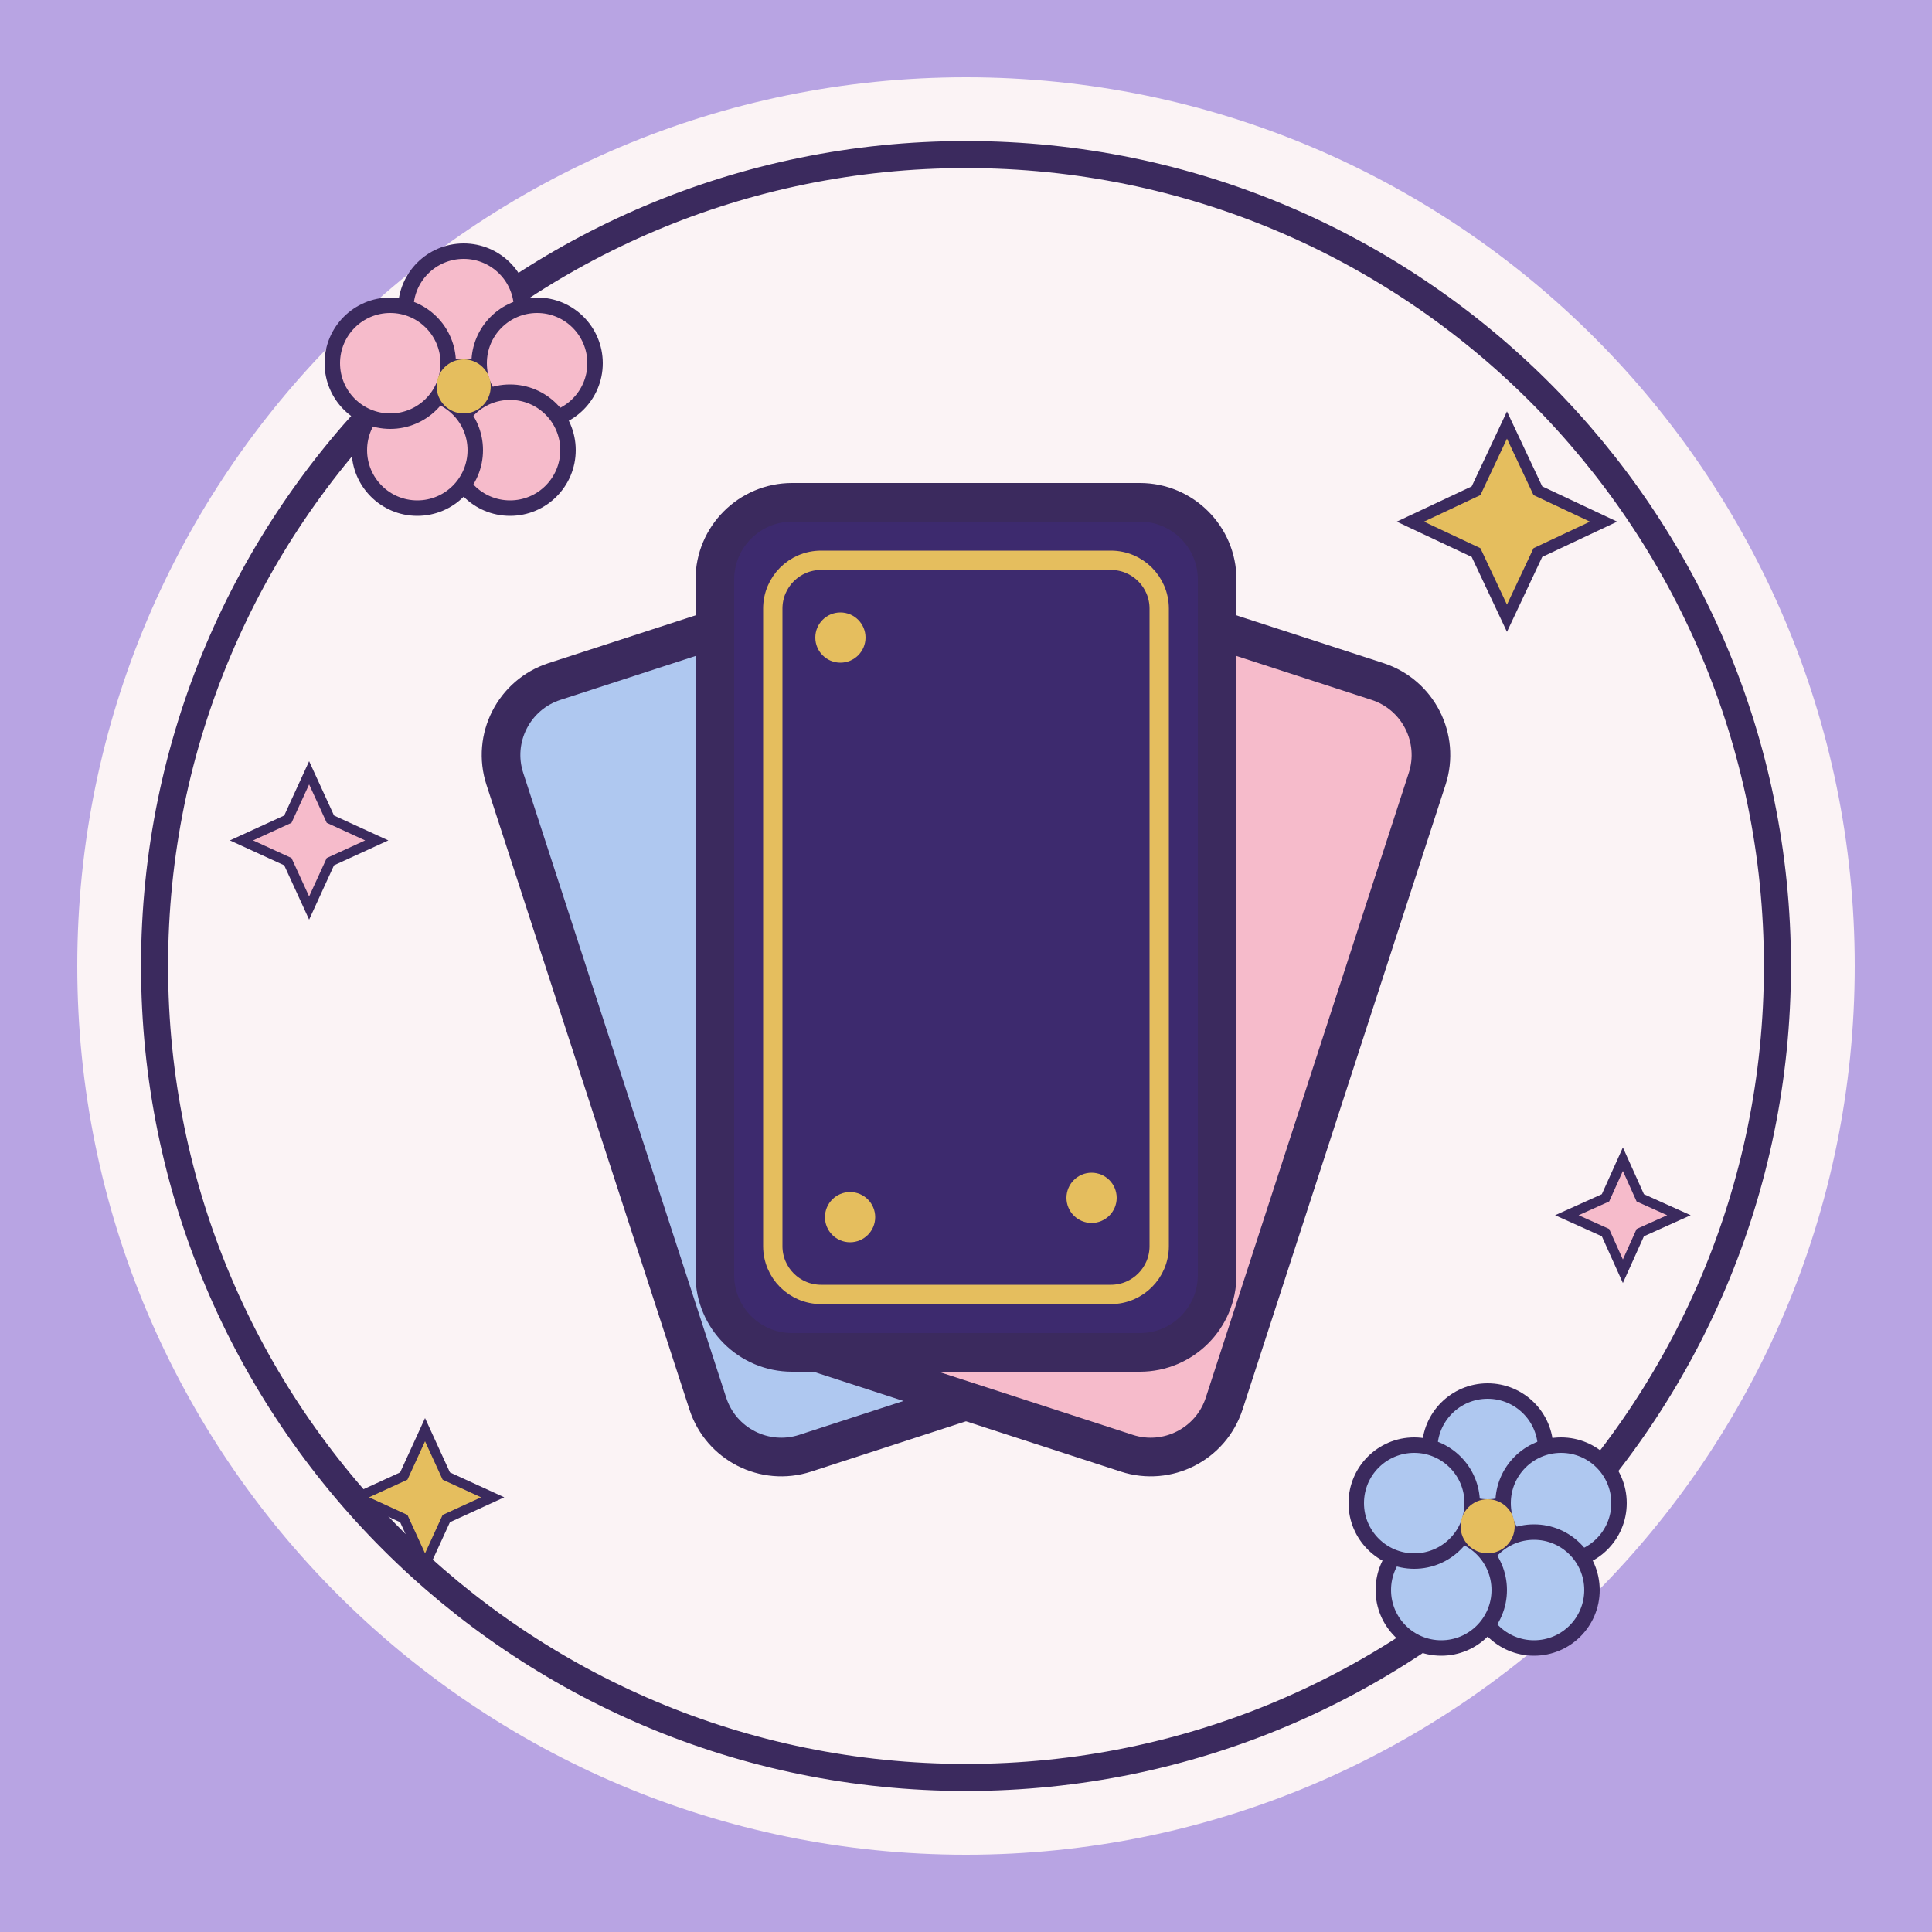
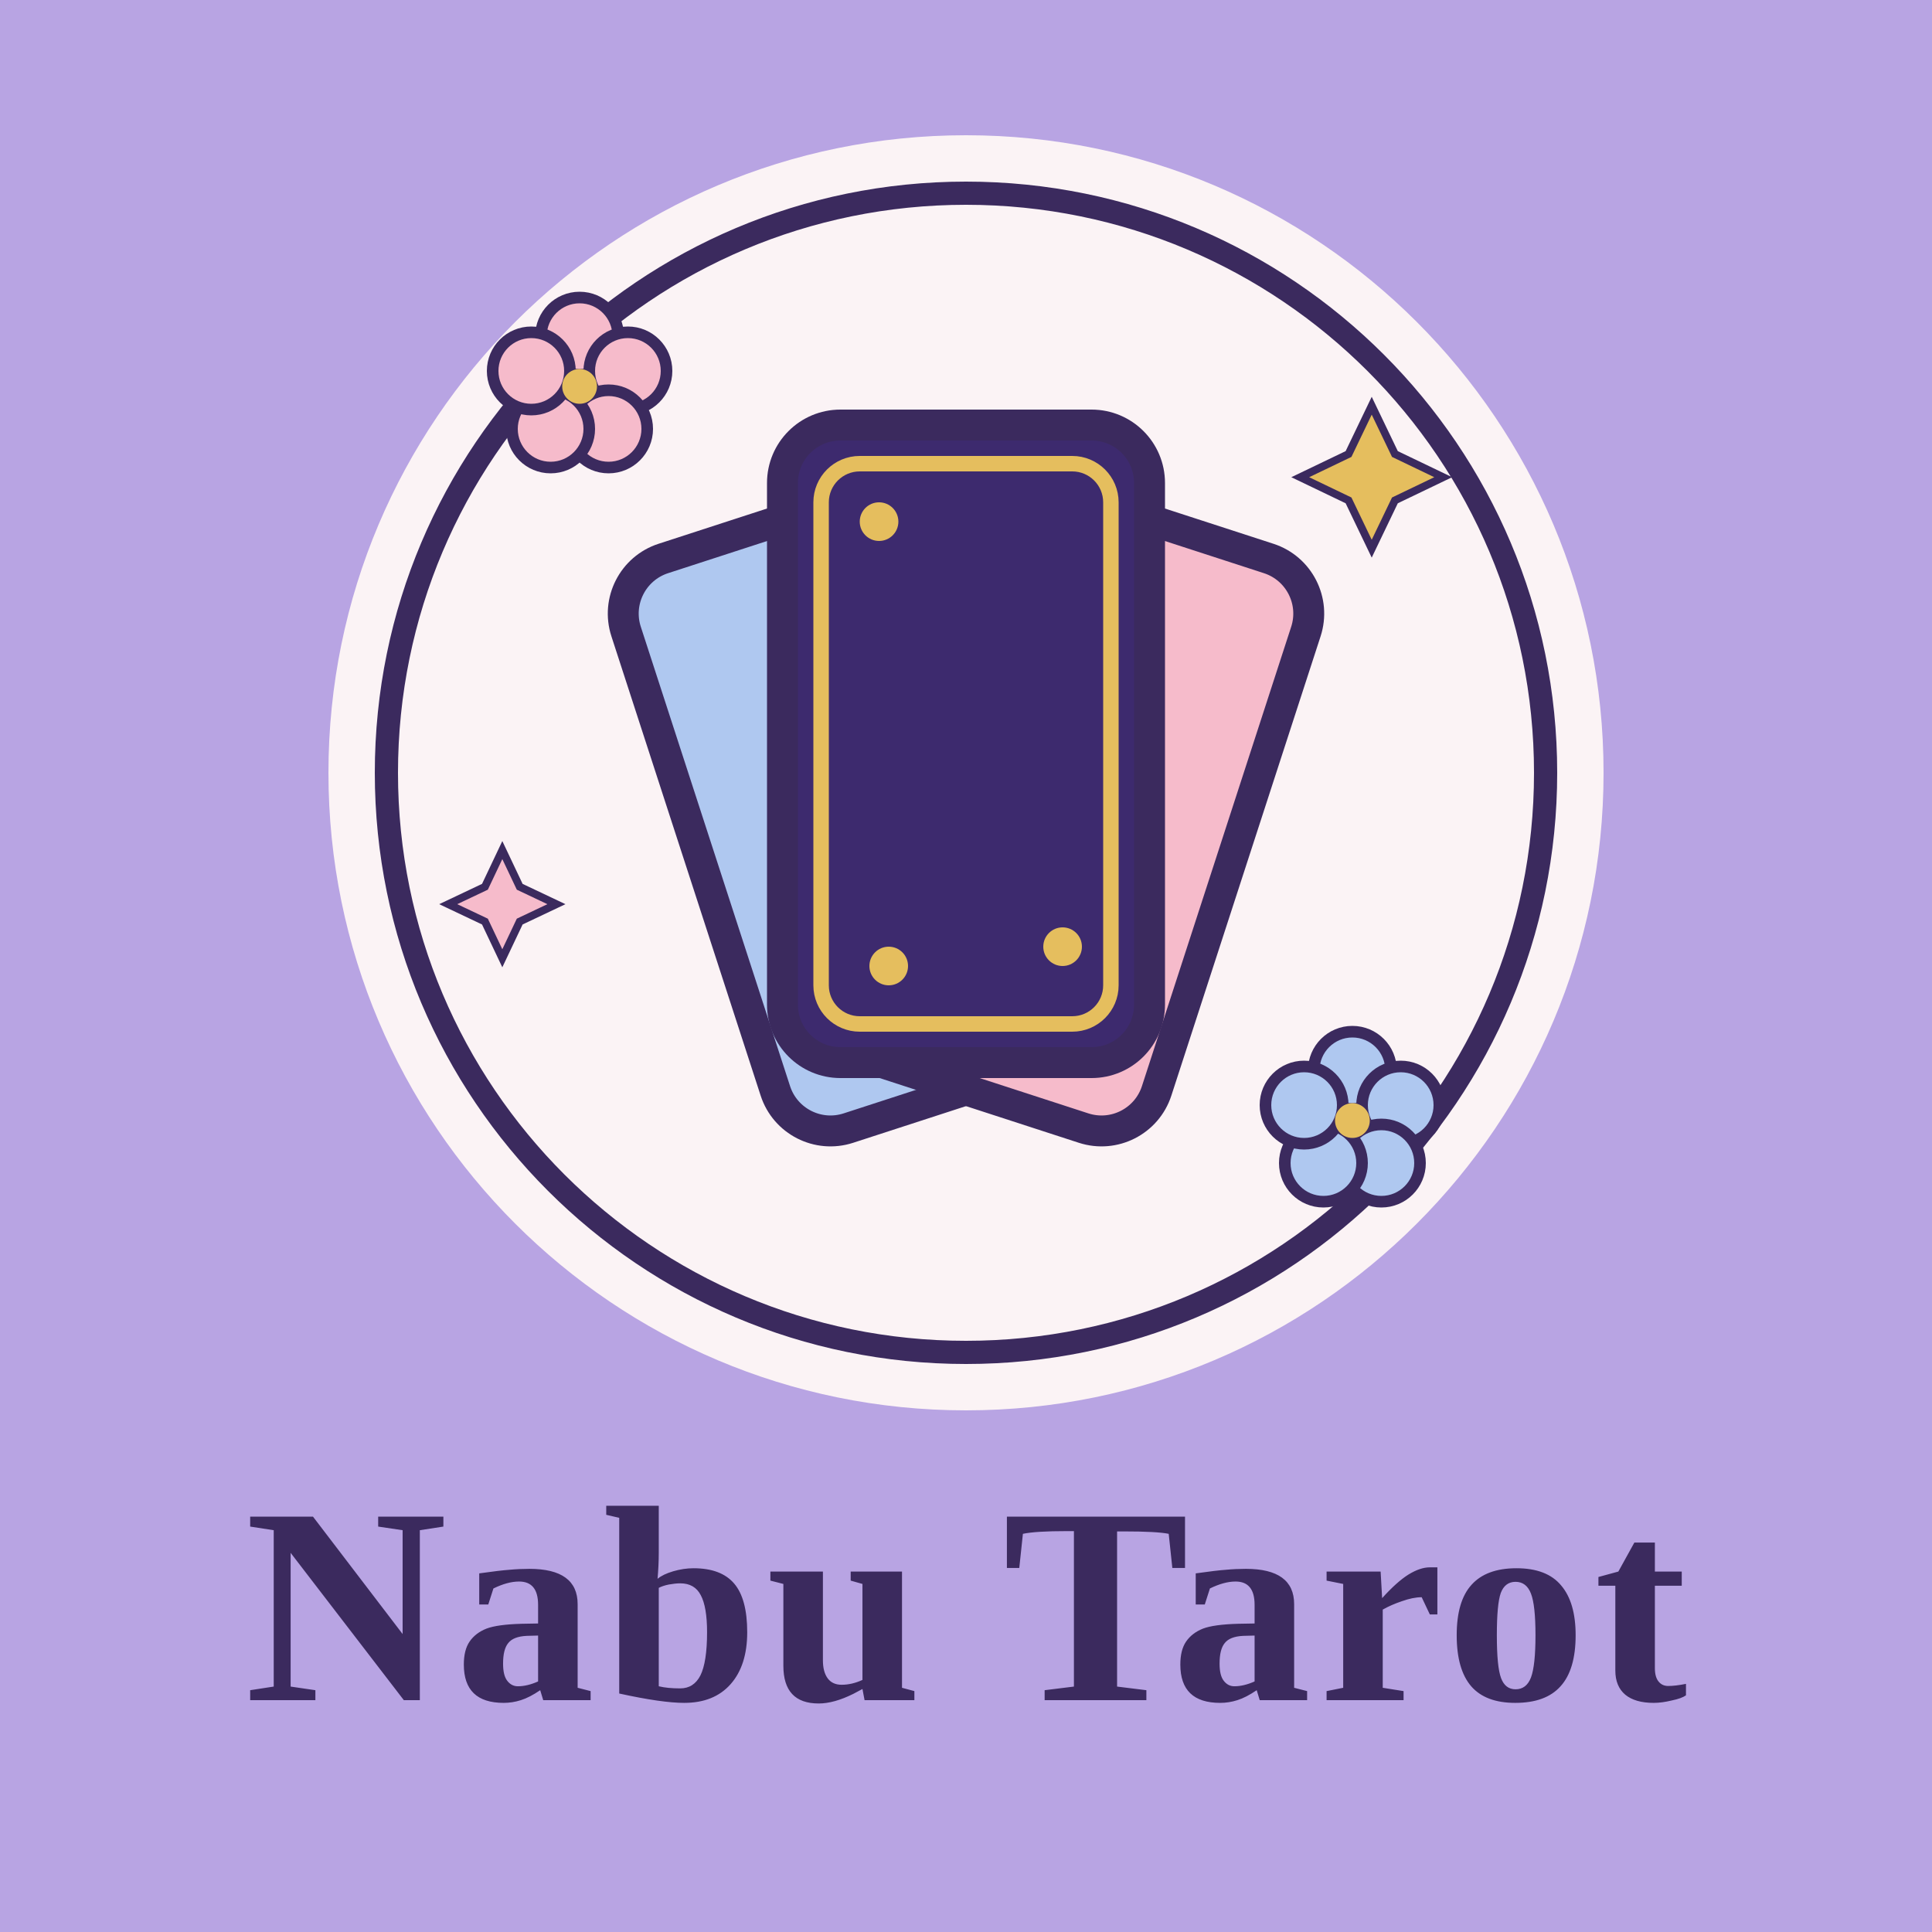
<svg xmlns="http://www.w3.org/2000/svg" viewBox="0 0 100 100">
  <rect width="100" height="100" fill="#B8A4E3" />
-   <circle cx="50" cy="50" r="46" fill="#FBF3F5" />
-   <circle cx="50" cy="50" r="42" fill="none" stroke="#3B2A5E" stroke-width="1.4" />
-   <g transform="rotate(-18 50 62)">
-     <rect x="34" y="30" width="26" height="42" rx="4" fill="#AFC8F0" stroke="#3B2A5E" stroke-width="2" />
+   <circle cx="50" cy="40" r="33" fill="#FBF3F5" />
+   <circle cx="50" cy="40" r="30" fill="none" stroke="#3B2A5E" stroke-width="1.2" />
+   <g transform="rotate(-18 50 48)">
+     <rect x="38" y="25" width="19" height="31" rx="3" fill="#AFC8F0" stroke="#3B2A5E" stroke-width="1.6" />
  </g>
-   <g transform="rotate(18 50 62)">
-     <rect x="40" y="30" width="26" height="42" rx="4" fill="#F6BBCB" stroke="#3B2A5E" stroke-width="2" />
+   <g transform="rotate(18 50 48)">
+     <rect x="43" y="25" width="19" height="31" rx="3" fill="#F6BBCB" stroke="#3B2A5E" stroke-width="1.6" />
  </g>
-   <rect x="37" y="26" width="26" height="44" rx="4" fill="#3D2A6E" stroke="#3B2A5E" stroke-width="2" />
-   <rect x="40" y="29" width="20" height="38" rx="2.5" fill="none" stroke="#E5BE5E" stroke-width="1" />
-   <path d="M52 38 A9 9 0 1 0 52 56 A7 7 0 1 1 52 38 Z" fill="#E5BE5E" />
-   <circle cx="43.5" cy="33" r="1.3" fill="#E5BE5E" />
-   <circle cx="44" cy="63" r="1.3" fill="#E5BE5E" />
-   <circle cx="56.5" cy="62" r="1.3" fill="#E5BE5E" />
-   <g transform="translate(24 20)">
-     <circle cx="0" cy="-4" r="3" fill="#F6BBCB" stroke="#3B2A5E" stroke-width=".8" />
-     <circle cx="3.8" cy="-1.2" r="3" fill="#F6BBCB" stroke="#3B2A5E" stroke-width=".8" />
-     <circle cx="2.4" cy="3.3" r="3" fill="#F6BBCB" stroke="#3B2A5E" stroke-width=".8" />
-     <circle cx="-2.4" cy="3.3" r="3" fill="#F6BBCB" stroke="#3B2A5E" stroke-width=".8" />
-     <circle cx="-3.8" cy="-1.2" r="3" fill="#F6BBCB" stroke="#3B2A5E" stroke-width=".8" />
-     <circle cx="0" cy="0" r="1.4" fill="#E5BE5E" />
+   <rect x="40.5" y="22" width="19" height="33" rx="3" fill="#3D2A6E" stroke="#3B2A5E" stroke-width="1.6" />
+   <rect x="42.5" y="24" width="15" height="29" rx="2" fill="none" stroke="#E5BE5E" stroke-width=".8" />
+   <path d="M51.5 31 A6.5 6.5 0 1 0 51.5 44 A5 5 0 1 1 51.5 31 Z" fill="#E5BE5E" />
+   <circle cx="45.5" cy="27" r="1" fill="#E5BE5E" />
+   <circle cx="46" cy="50" r="1" fill="#E5BE5E" />
+   <circle cx="55" cy="49" r="1" fill="#E5BE5E" />
+   <g transform="translate(30 20)">
+     <circle cx="0" cy="-2.6" r="2" fill="#F6BBCB" stroke="#3B2A5E" stroke-width=".6" />
+     <circle cx="2.5" cy="-.8" r="2" fill="#F6BBCB" stroke="#3B2A5E" stroke-width=".6" />
+     <circle cx="1.5" cy="2.2" r="2" fill="#F6BBCB" stroke="#3B2A5E" stroke-width=".6" />
+     <circle cx="-1.5" cy="2.2" r="2" fill="#F6BBCB" stroke="#3B2A5E" stroke-width=".6" />
+     <circle cx="-2.5" cy="-.8" r="2" fill="#F6BBCB" stroke="#3B2A5E" stroke-width=".6" />
+     <circle cx="0" cy="0" r=".9" fill="#E5BE5E" />
  </g>
-   <g transform="translate(77 79)">
-     <circle cx="0" cy="-4" r="3" fill="#AFC8F0" stroke="#3B2A5E" stroke-width=".8" />
-     <circle cx="3.8" cy="-1.2" r="3" fill="#AFC8F0" stroke="#3B2A5E" stroke-width=".8" />
-     <circle cx="2.4" cy="3.3" r="3" fill="#AFC8F0" stroke="#3B2A5E" stroke-width=".8" />
-     <circle cx="-2.4" cy="3.3" r="3" fill="#AFC8F0" stroke="#3B2A5E" stroke-width=".8" />
-     <circle cx="-3.8" cy="-1.2" r="3" fill="#AFC8F0" stroke="#3B2A5E" stroke-width=".8" />
-     <circle cx="0" cy="0" r="1.4" fill="#E5BE5E" />
+   <g transform="translate(70 58)">
+     <circle cx="0" cy="-2.6" r="2" fill="#AFC8F0" stroke="#3B2A5E" stroke-width=".6" />
+     <circle cx="2.5" cy="-.8" r="2" fill="#AFC8F0" stroke="#3B2A5E" stroke-width=".6" />
+     <circle cx="1.5" cy="2.2" r="2" fill="#AFC8F0" stroke="#3B2A5E" stroke-width=".6" />
+     <circle cx="-1.5" cy="2.2" r="2" fill="#AFC8F0" stroke="#3B2A5E" stroke-width=".6" />
+     <circle cx="-2.5" cy="-.8" r="2" fill="#AFC8F0" stroke="#3B2A5E" stroke-width=".6" />
+     <circle cx="0" cy="0" r=".9" fill="#E5BE5E" />
  </g>
-   <path d="M78 22 l1.6 3.4 3.4 1.6 -3.4 1.6 -1.6 3.4 -1.6 -3.4 -3.4 -1.6 3.4 -1.6z" fill="#E5BE5E" stroke="#3B2A5E" stroke-width=".6" />
-   <path d="M16 40 l1.1 2.4 2.4 1.1 -2.4 1.1 -1.1 2.4 -1.1 -2.4 -2.4 -1.1 2.4 -1.1z" fill="#F6BBCB" stroke="#3B2A5E" stroke-width=".5" />
-   <path d="M22 74 l1.1 2.4 2.4 1.1 -2.4 1.1 -1.1 2.4 -1.1 -2.4 -2.4 -1.1 2.4 -1.1z" fill="#E5BE5E" stroke="#3B2A5E" stroke-width=".5" />
-   <path d="M84 60 l.9 2 2 .9 -2 .9 -.9 2 -.9 -2 -2 -.9 2 -.9z" fill="#F6BBCB" stroke="#3B2A5E" stroke-width=".5" />
+   <path d="M71 21 l1.2 2.5 2.5 1.2 -2.5 1.2 -1.2 2.5 -1.2 -2.5 -2.5 -1.2 2.5 -1.2z" fill="#E5BE5E" stroke="#3B2A5E" stroke-width=".4" />
+   <path d="M26 44 l.9 1.9 1.9 .9 -1.9 .9 -.9 1.9 -.9 -1.9 -1.9 -.9 1.9 -.9z" fill="#F6BBCB" stroke="#3B2A5E" stroke-width=".4" />
+   <text x="50" y="88" text-anchor="middle" font-family="Playfair Display, Georgia, 'Times New Roman', serif" font-size="14.5" font-weight="600" fill="#3B2A5E" letter-spacing=".4">Nabu Tarot</text>
</svg>
